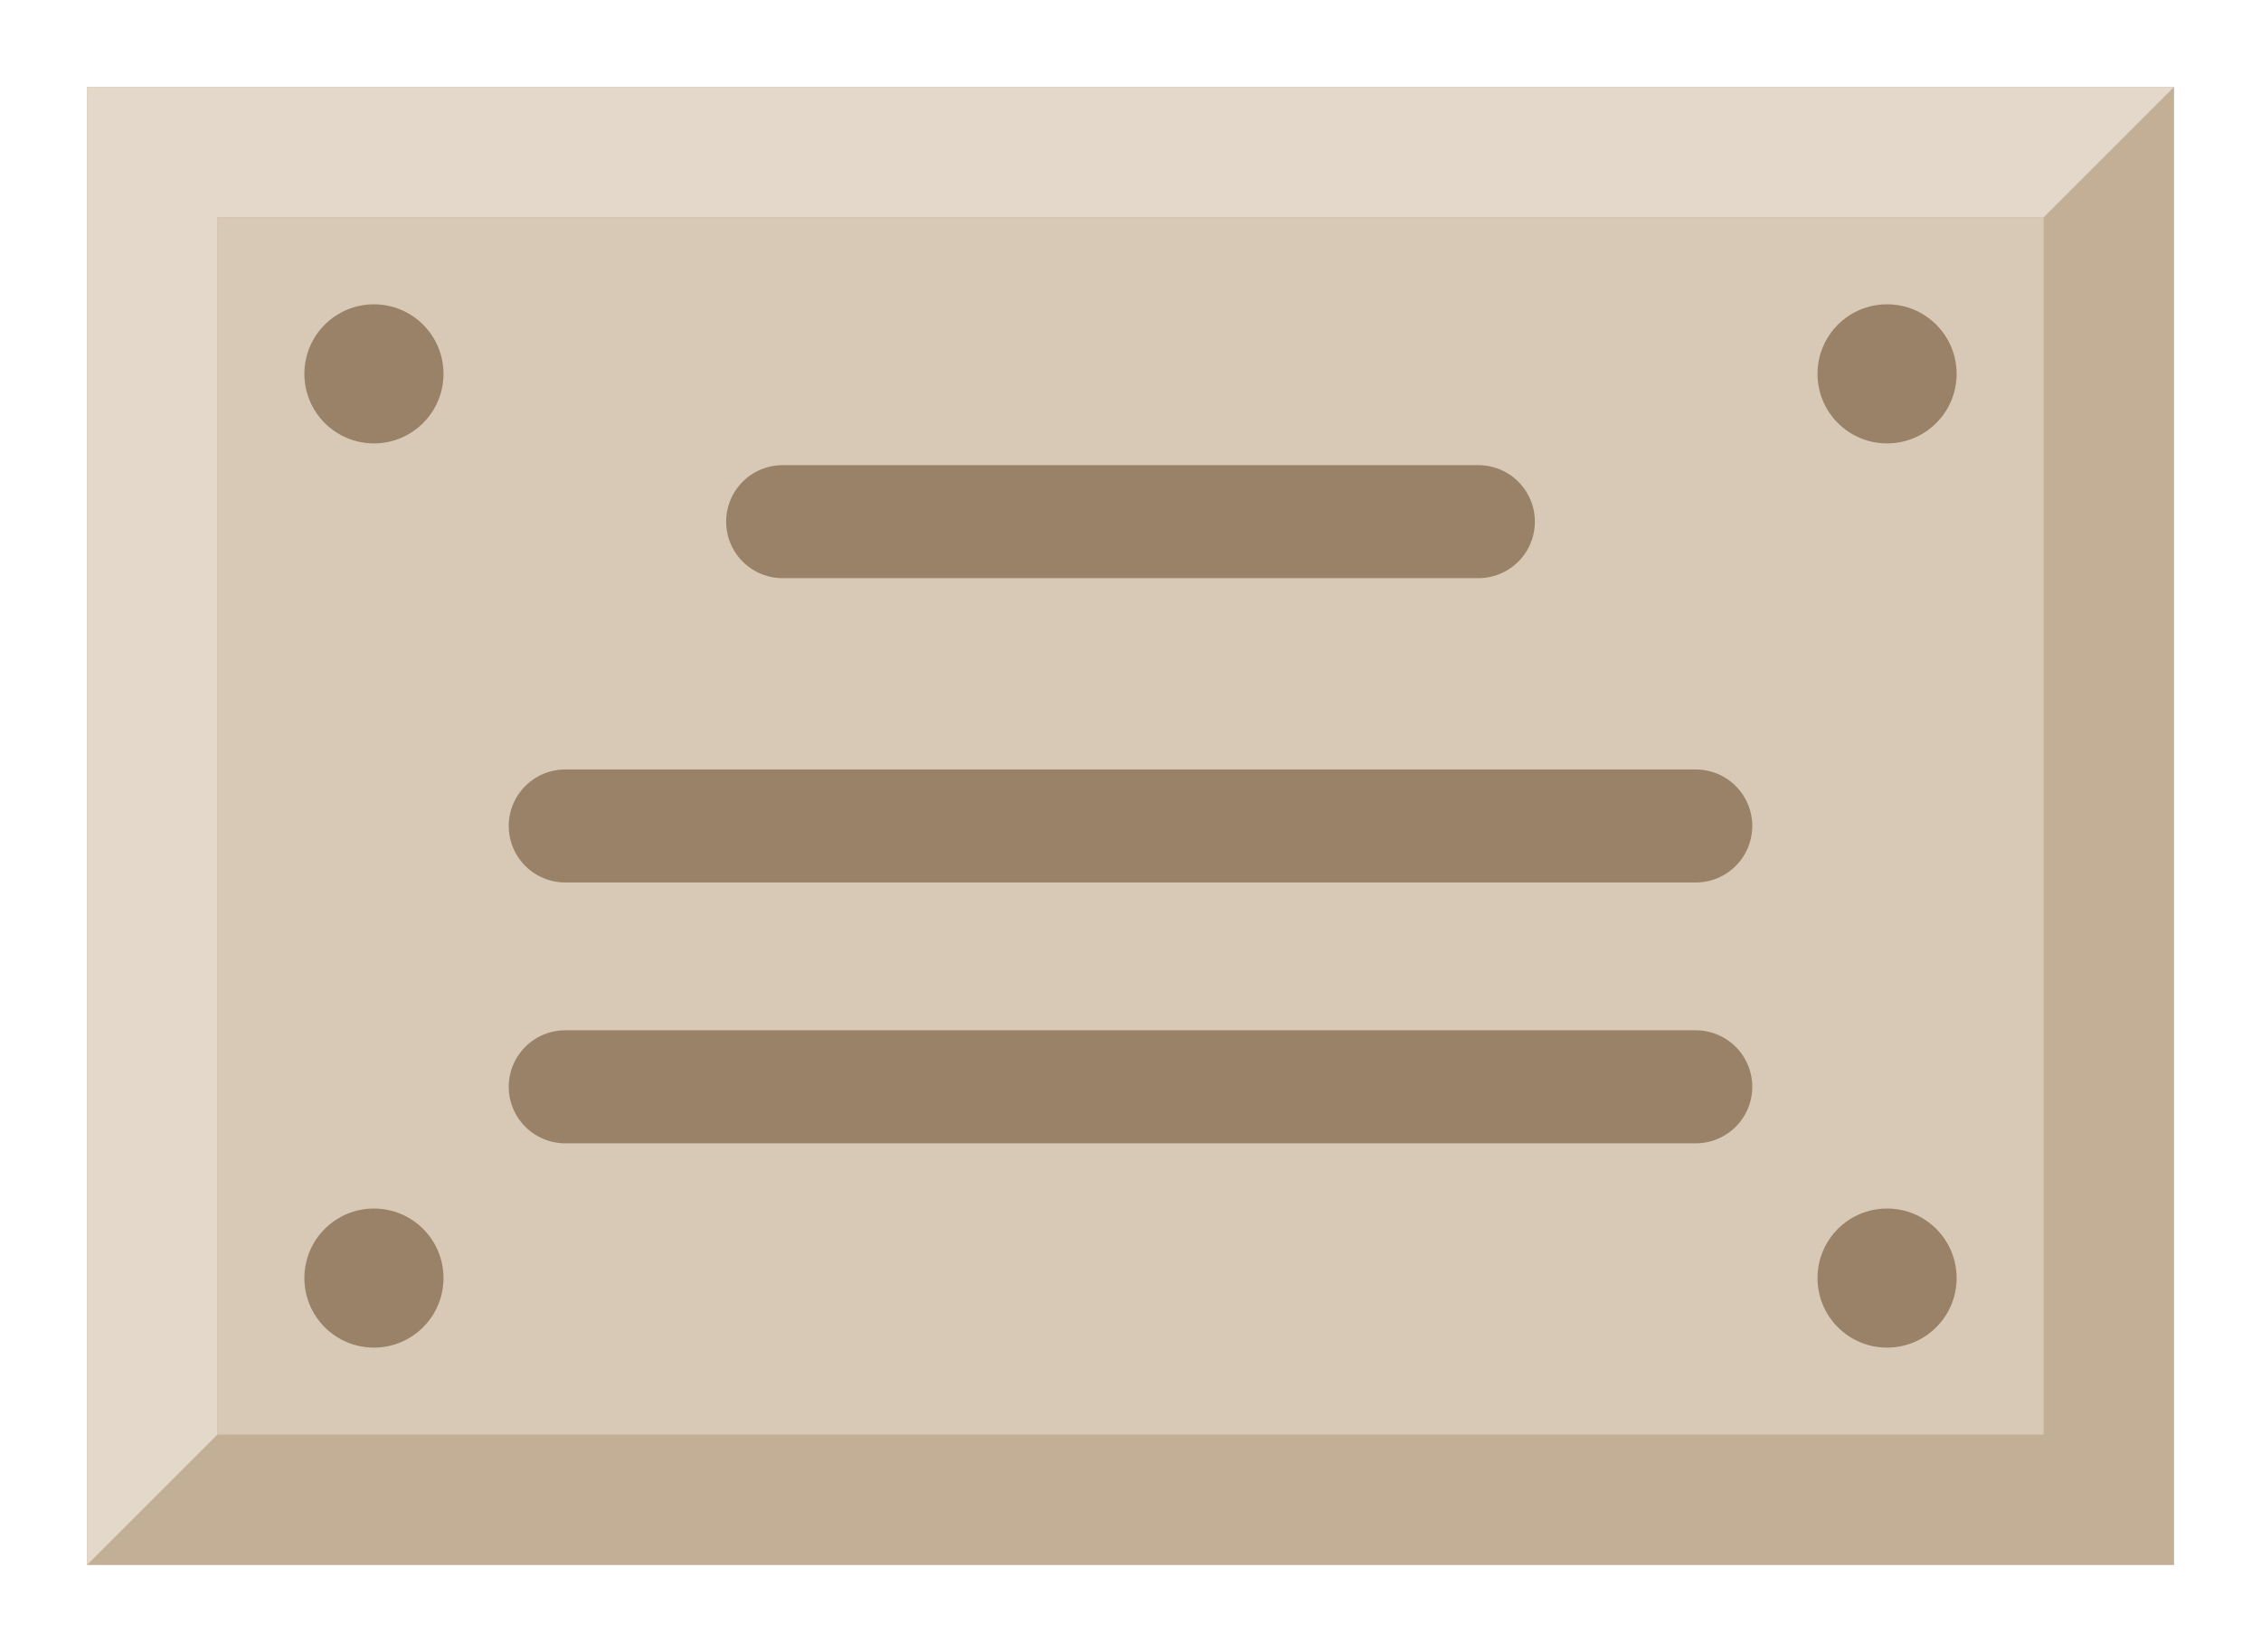
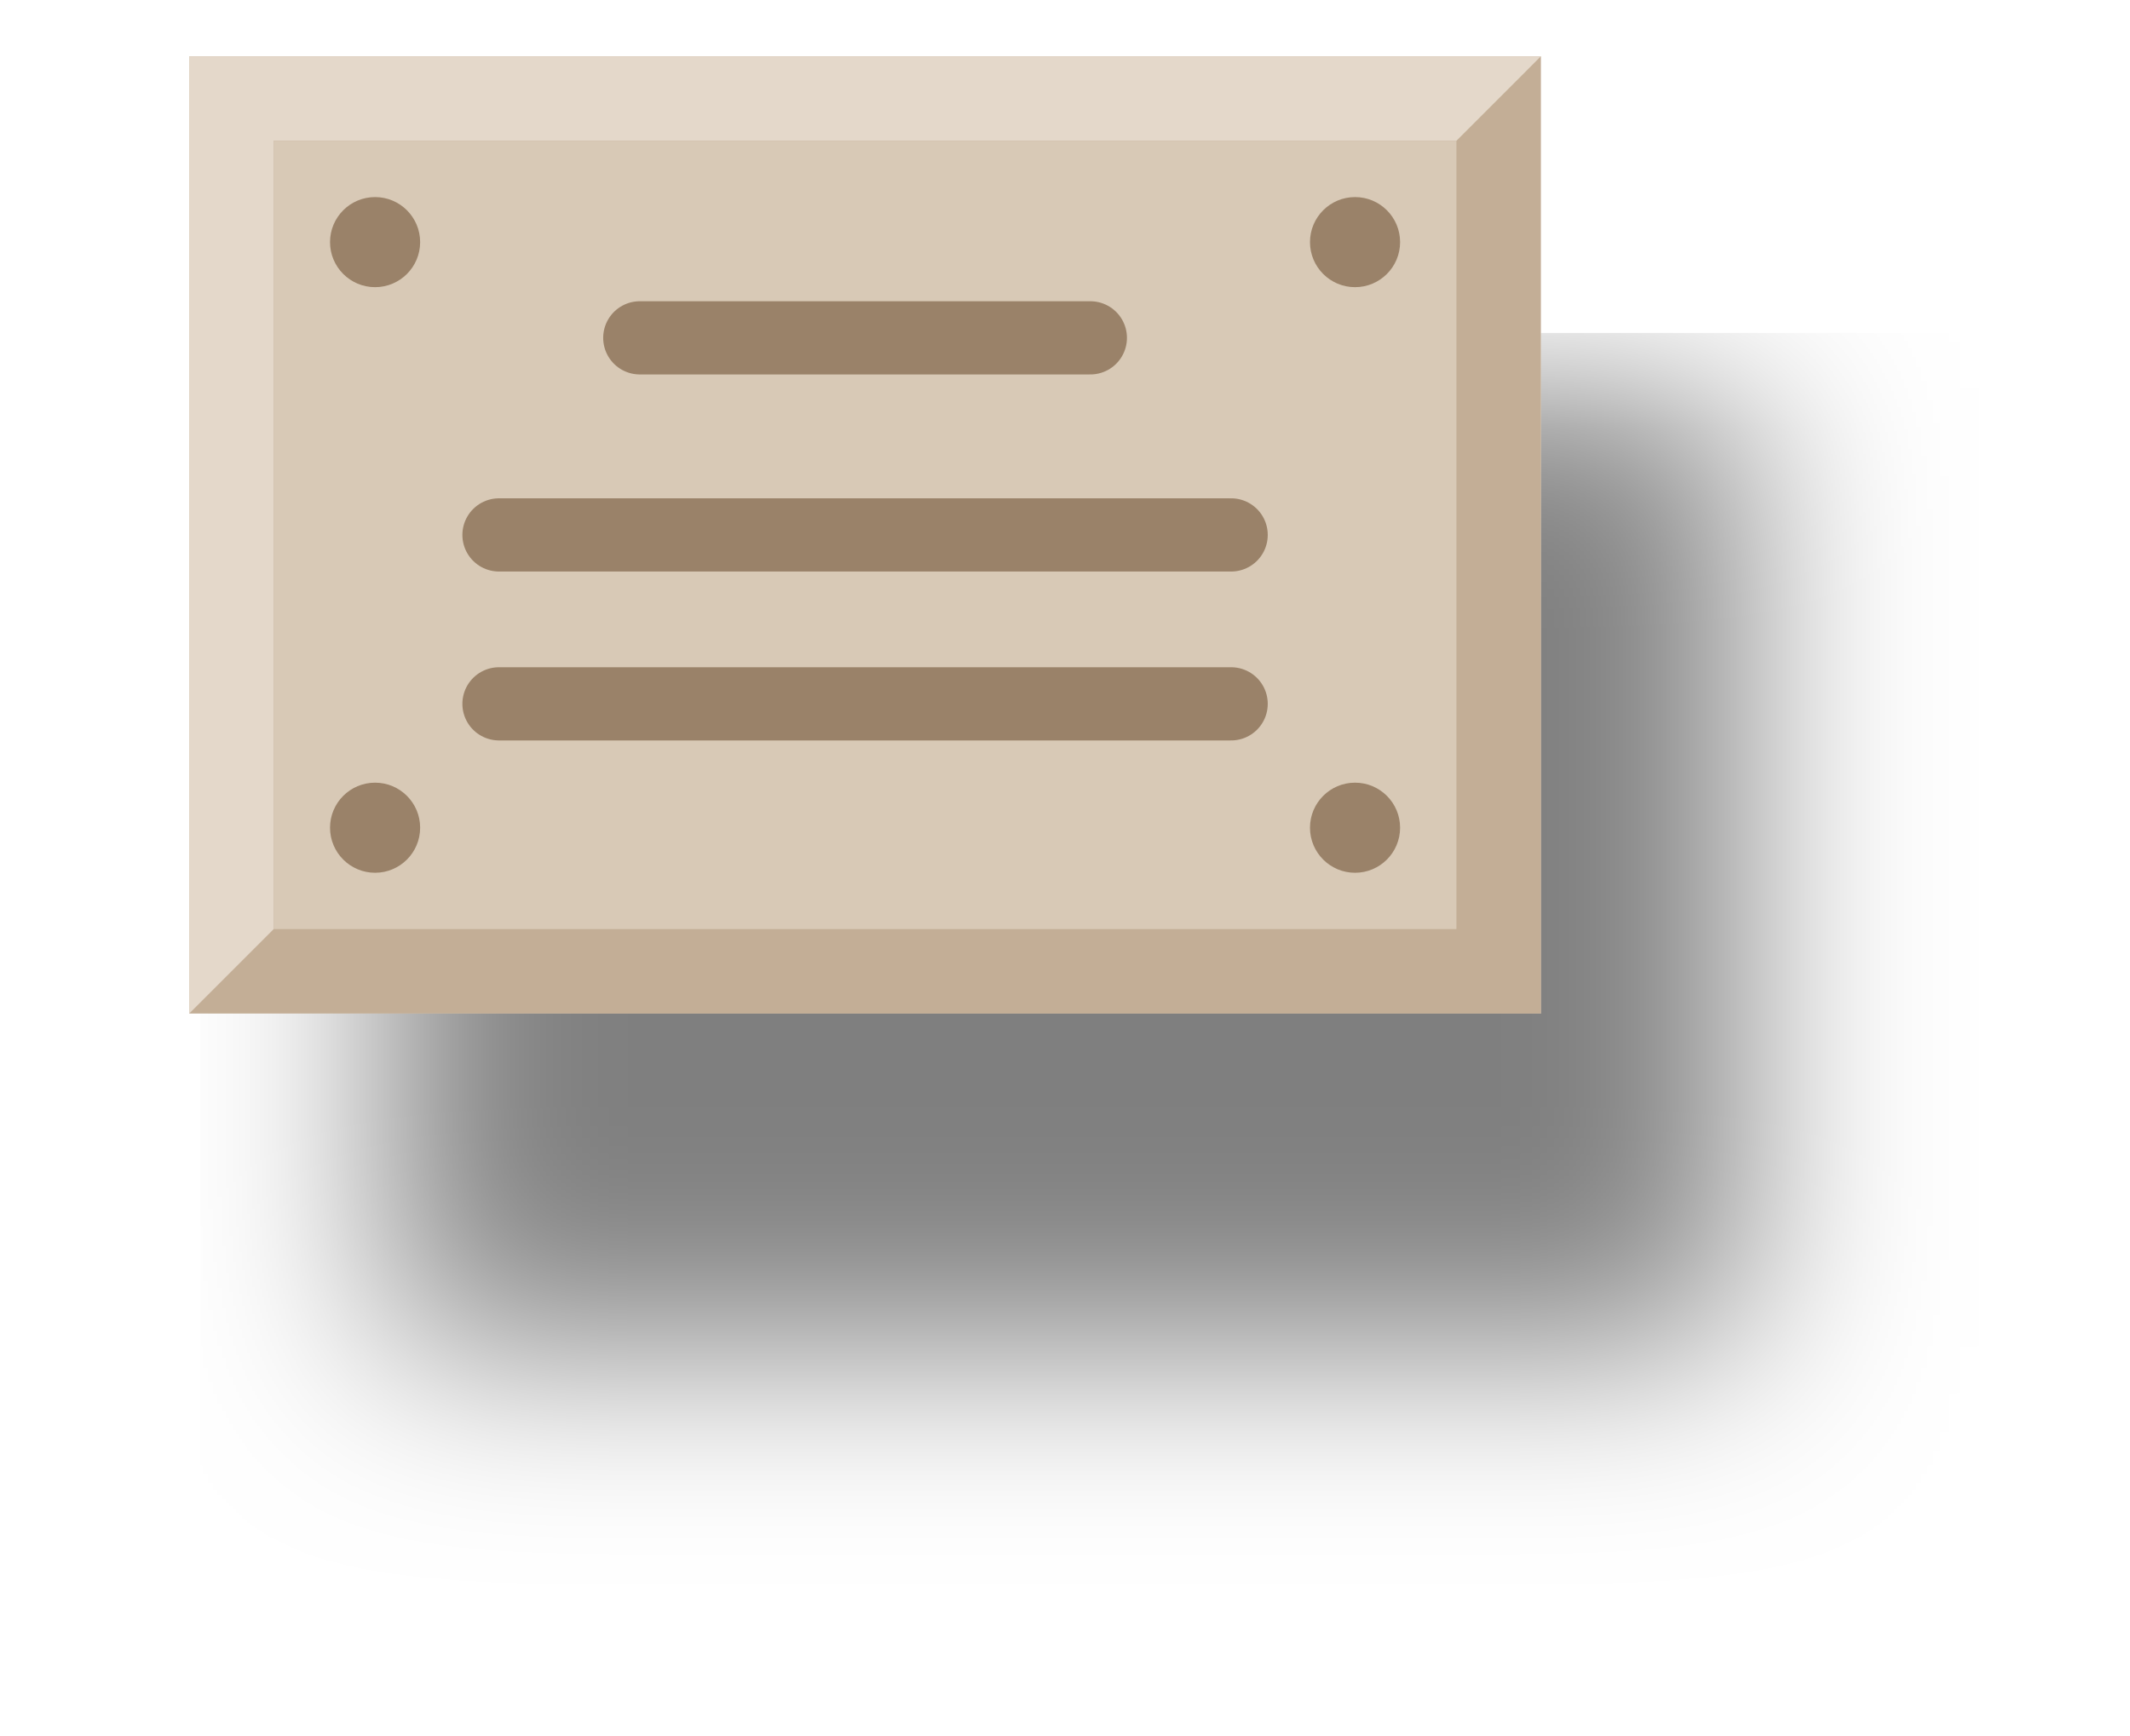
- <svg xmlns="http://www.w3.org/2000/svg" width="26" height="19" viewBox="0 0 26 19">
-   <path fill="#c3ae96" d="M1 1H25V18H1Z" />
-   <path fill="#e4d8ca" d="M1 1H25L23.5 2.5H2.5V16.5L1 18Z" />
-   <path fill="#d8c9b6" d="M2.5 2.5H23.5V16.5H2.5Z" />
-   <path fill="none" stroke="#9a8269" stroke-width="1.3" stroke-linecap="round" d="M9 6H17M6.5 9.5H19.5M6.5 12.5H19.5" />
-   <g fill="#9a8269">
-     <circle cx="4.3" cy="4.3" r=".8" />
-     <circle cx="21.7" cy="4.3" r=".8" />
-     <circle cx="4.3" cy="14.7" r=".8" />
-     <circle cx="21.7" cy="14.7" r=".8" />
+ <svg xmlns="http://www.w3.org/2000/svg" width="37.82" height="30.82" viewBox="-2.36 0 37.82 30.82">
+   <filter id="senka" filterUnits="userSpaceOnUse" x="-2.36" y="0" width="37.82" height="30.82">
+     <feDropShadow dx="3.55" dy="5.91" stdDeviation="1.77" flood-color="#000" flood-opacity="0.5" />
+   </filter>
+   <g filter="url(#senka)">
+     <path fill="#c3ae96" d="M1 1H25V18H1Z" />
+     <path fill="#e4d8ca" d="M1 1H25L23.5 2.5H2.5V16.5L1 18Z" />
+     <path fill="#d8c9b6" d="M2.5 2.5H23.5V16.5H2.5Z" />
+     <path fill="none" stroke="#9a8269" stroke-width="1.3" stroke-linecap="round" d="M9 6H17M6.5 9.5H19.5M6.5 12.5H19.5" />
+     <g fill="#9a8269">
+       <circle cx="4.3" cy="4.3" r=".8" />
+       <circle cx="21.7" cy="4.3" r=".8" />
+       <circle cx="4.3" cy="14.7" r=".8" />
+       <circle cx="21.7" cy="14.7" r=".8" />
+     </g>
  </g>
</svg>
